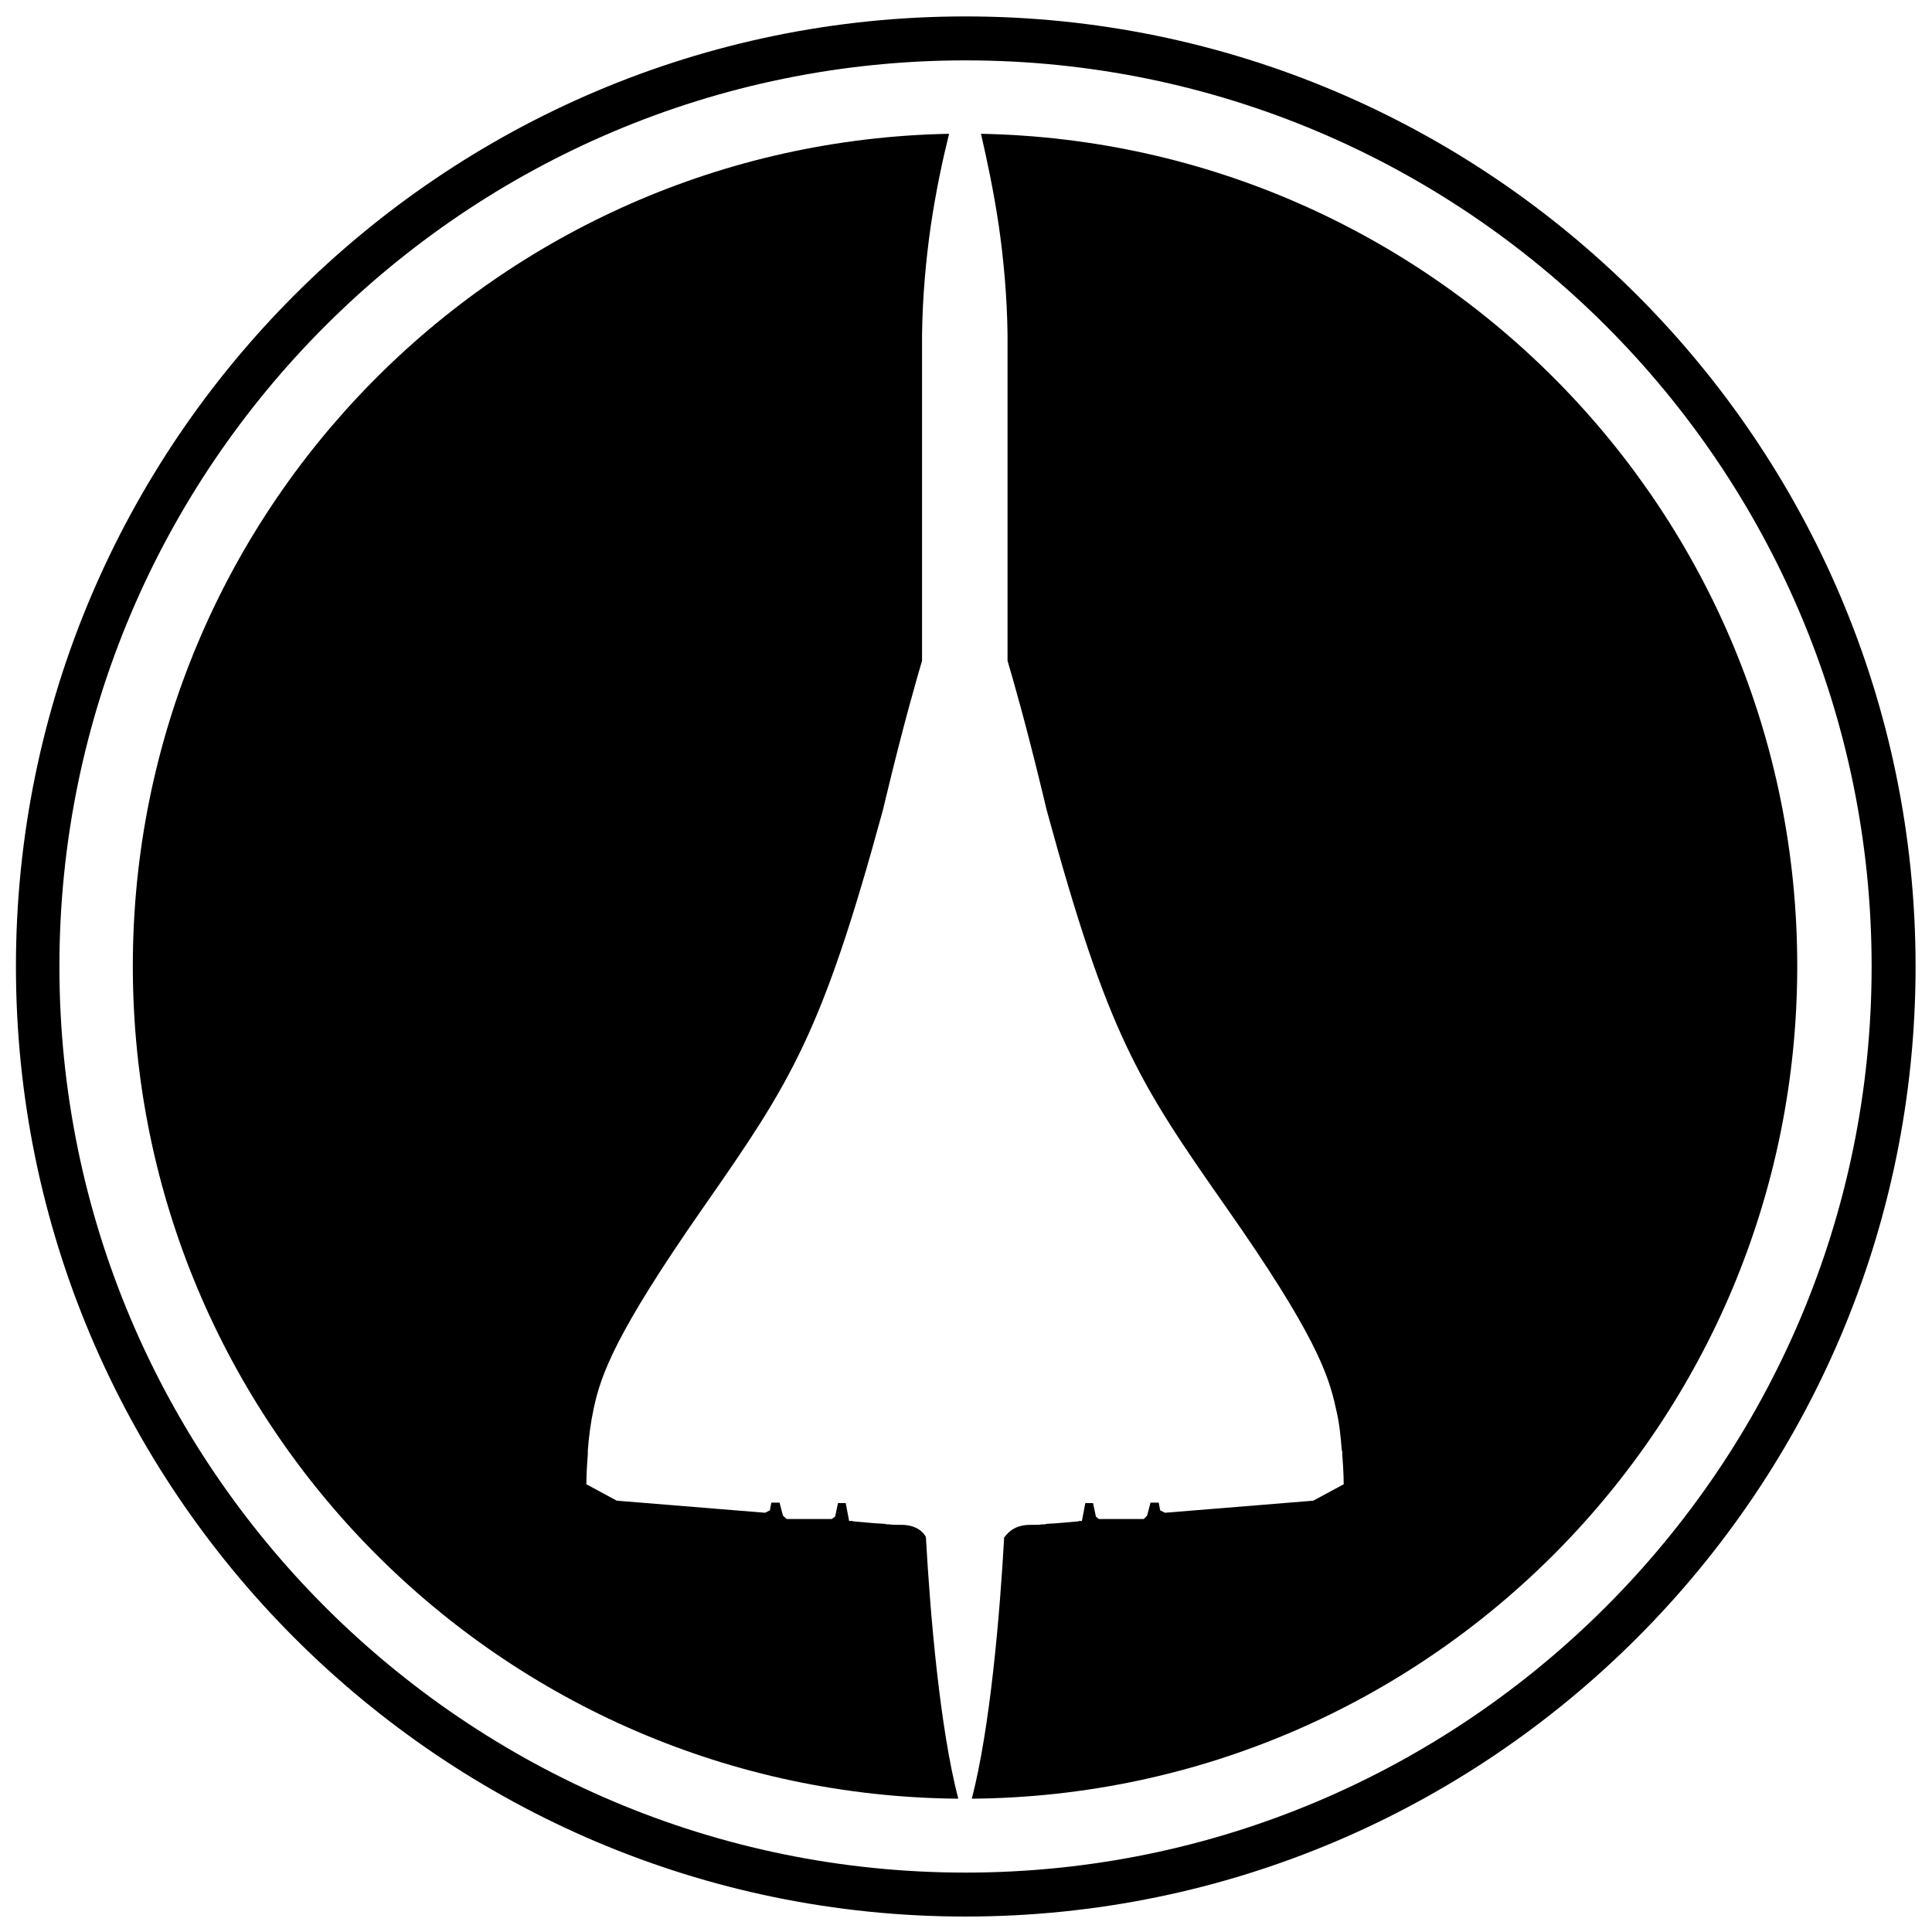
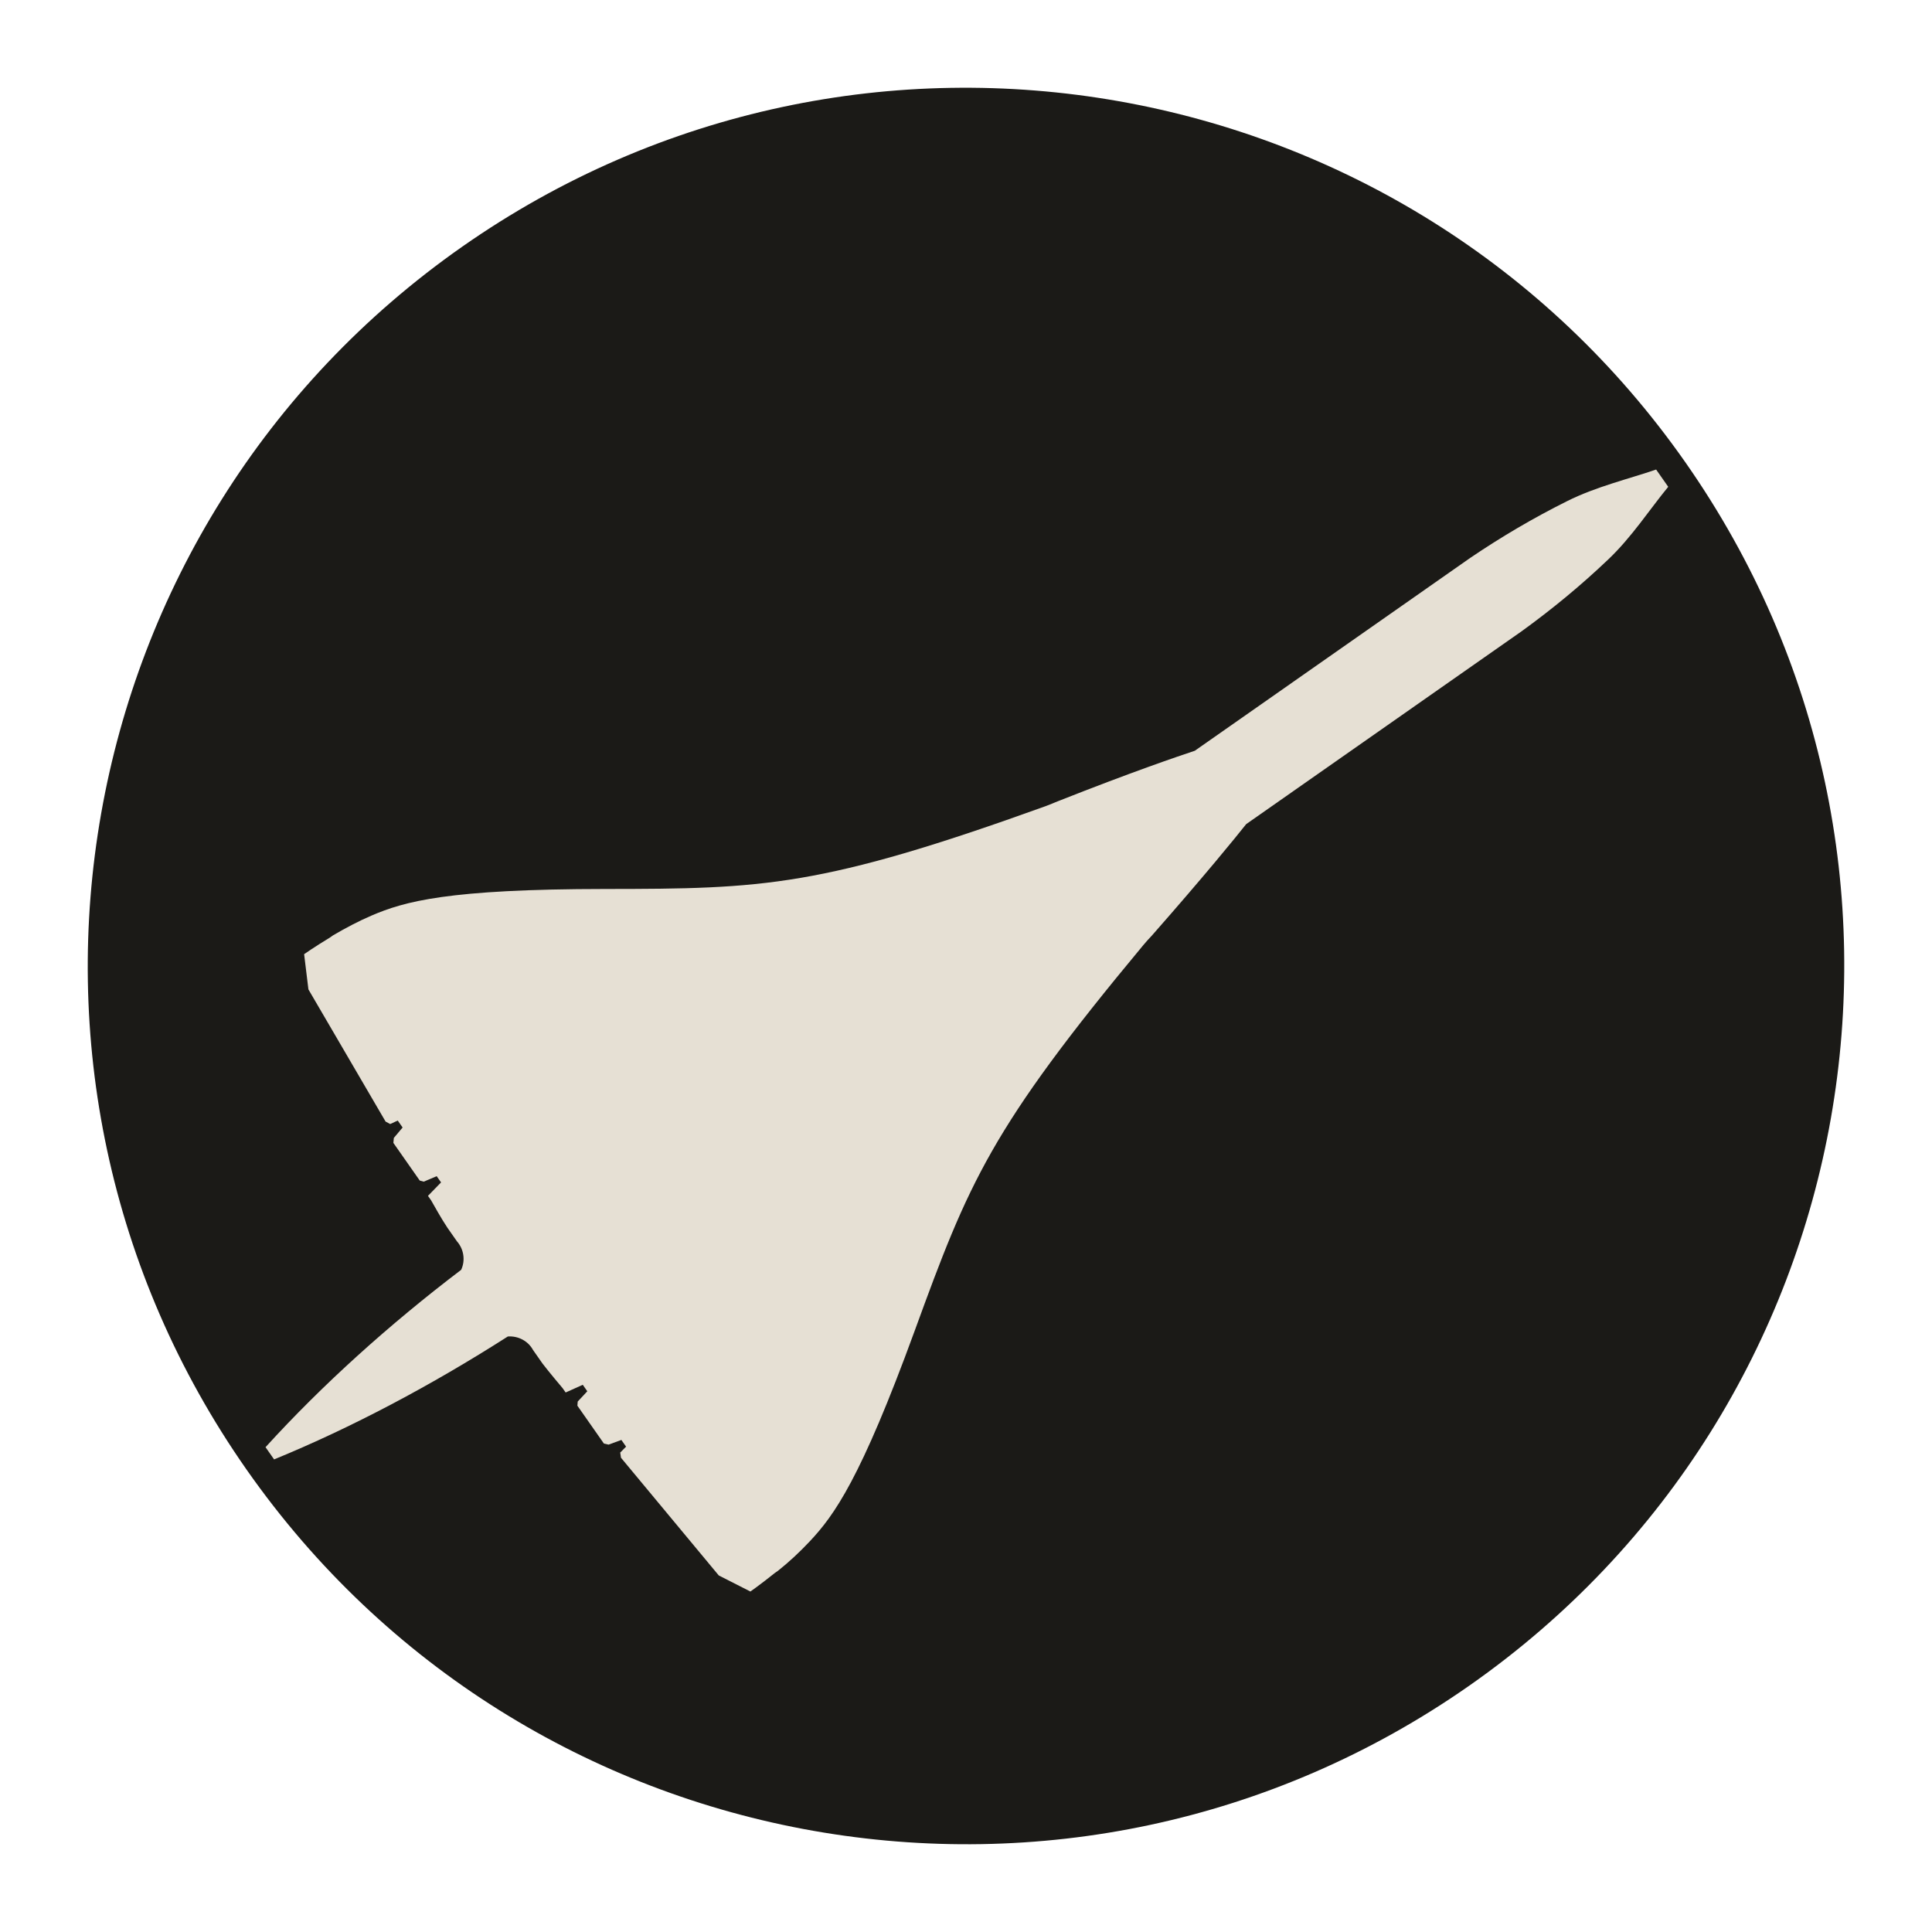
- <svg xmlns="http://www.w3.org/2000/svg" viewBox="0 0 400 400" style="enable-background:new 0 0 400 400" xml:space="preserve">
-   <path d="M186.6 315.7h-.8c-.5 0-1.1 0-1.7-.1h-.4c-.1 0-.3 0-.4-.1-2.5-.1-5-.4-6.4-.5-.1 0-.3 0-.4-.1h-.7l-.7-3.7h-1.6l-.6 2.8-.7.5h-9.3l-.8-.7-.7-2.7h-1.7l-.3 1.6-1 .5-30.7-2.5-6.3-3.4s0-2.6.3-6.2v-.8c.2-2.7.6-5.8 1.2-8.6 1.5-7.1 4.5-15.6 22.7-41.7s24.5-35.7 37.2-82.3c.2-.9.4-1.7.6-2.5 3.8-15.8 6.5-25 7.5-28.4V69.3c.1-7.9.8-15.5 1.8-22.5 1.1-7.4 2.5-13.9 3.8-19.1-93.6 1.8-169 78.2-169 172.3 0 94.8 76.4 171.6 170.9 172.4-3.8-14.6-5.8-38-6.7-54.1 0-.2-1.2-2.6-5.1-2.6zM213.3 315.7h.8c.5 0 1.1 0 1.7-.1h.4c.1 0 .3 0 .4-.1 2.5-.1 5-.4 6.4-.5.2 0 .3 0 .4-.1H224l.7-3.7h1.6l.6 2.8.6.5h9.3l.7-.7.7-2.7h1.7l.3 1.6 1 .5 30.7-2.5 6.3-3.4s0-2.6-.3-6.2v-.4c0-.2 0-.3-.1-.4-.2-2.7-.5-5.8-1.2-8.6-1.5-7.1-4.4-15.6-22.7-41.7s-24.5-35.7-37.2-82.3c-.2-.9-.4-1.7-.6-2.5-3.8-15.8-6.5-25-7.5-28.4V69.3c-.1-7.9-.8-15.5-1.8-22.5-1.1-7.4-2.5-13.9-3.7-19.1 93.6 1.8 169 78.2 169 172.3 0 94.8-76.4 171.6-170.9 172.4 3.8-14.6 5.8-38 6.7-54.1.3-.2 1.5-2.6 5.4-2.6z" />
-   <path d="M199.9 396.8C91.5 396.8 3.3 308.5 3.3 200.1 3.3 91.7 91.5 3.4 199.9 3.4s196.7 88.2 196.7 196.7c0 108.4-88.2 196.7-196.7 196.7zm0-384.3C96.5 12.5 12.3 96.6 12.3 200.1c0 103.4 84.1 187.6 187.6 187.6 103.4 0 187.6-84.2 187.6-187.6 0-103.5-84.1-187.6-187.6-187.6z" />
+ <svg xmlns="http://www.w3.org/2000/svg" viewBox="0 0 66 66">
+   <g transform="rotate(55 33 33)">
+     <circle cx="33" cy="33" r="30" fill="#1b1a17" />
+     <path d="M33.25 62.03C33.88 59.24 34.26 56.17 34.39 53.08C34.57 52.78 34.91 52.6 35.26 52.64H35.39C35.48 52.64 35.58 52.64 35.69 52.64H35.76C35.76 52.64 35.8 52.64 35.83 52.64C36.25 52.62 36.68 52.58 36.91 52.56C36.94 52.56 36.96 52.56 36.98 52.56C37.01 52.56 37.03 52.56 37.05 52.56H37.09L37.21 51.93H37.48L37.58 52.4L37.69 52.49H39.27L39.39 52.38L39.51 51.93H39.79L39.84 52.21L40 52.29L45.21 51.86L46.28 51.29C46.28 51.29 46.28 50.85 46.24 50.25V50.18C46.24 50.18 46.24 50.13 46.24 50.11C46.21 49.62 46.14 49.13 46.04 48.65C45.79 47.45 45.29 46 42.2 41.58C39.11 37.16 38.04 35.52 35.89 27.63C35.85 27.48 35.82 27.35 35.79 27.2C35.14 24.53 34.69 22.95 34.52 22.38V10.89C34.5 9.61 34.4 8.34 34.21 7.08C34.05 5.98 33.61 4.9 33.35 3.96H32.63C32.36 4.9 31.93 5.98 31.77 7.07C31.58 8.34 31.48 9.61 31.46 10.89V22.38C31.29 22.95 30.83 24.52 30.19 27.2C30.16 27.35 30.12 27.49 30.09 27.63C27.95 35.52 26.87 37.16 23.78 41.58C20.69 46 20.19 47.45 19.94 48.65C19.84 49.13 19.78 49.62 19.74 50.11C19.74 50.13 19.74 50.16 19.74 50.18V50.25C19.7 50.85 19.7 51.29 19.7 51.29L20.77 51.86L25.98 52.29L26.14 52.21L26.19 51.93H26.48L26.6 52.38L26.73 52.49H28.3L28.41 52.4L28.51 51.93H28.77L28.89 52.56H28.94C28.94 52.56 28.98 52.56 29.01 52.56C29.03 52.56 29.05 52.56 29.08 52.56C29.31 52.58 29.75 52.63 30.16 52.64C30.18 52.64 30.21 52.64 30.23 52.64H30.3C30.41 52.64 30.51 52.64 30.6 52.64H30.73C31.08 52.6 31.43 52.77 31.61 53.08C31.73 56.17 32.11 59.24 32.74 62.03H33.25Z" fill="#e6e0d4" />
+   </g>
</svg>
